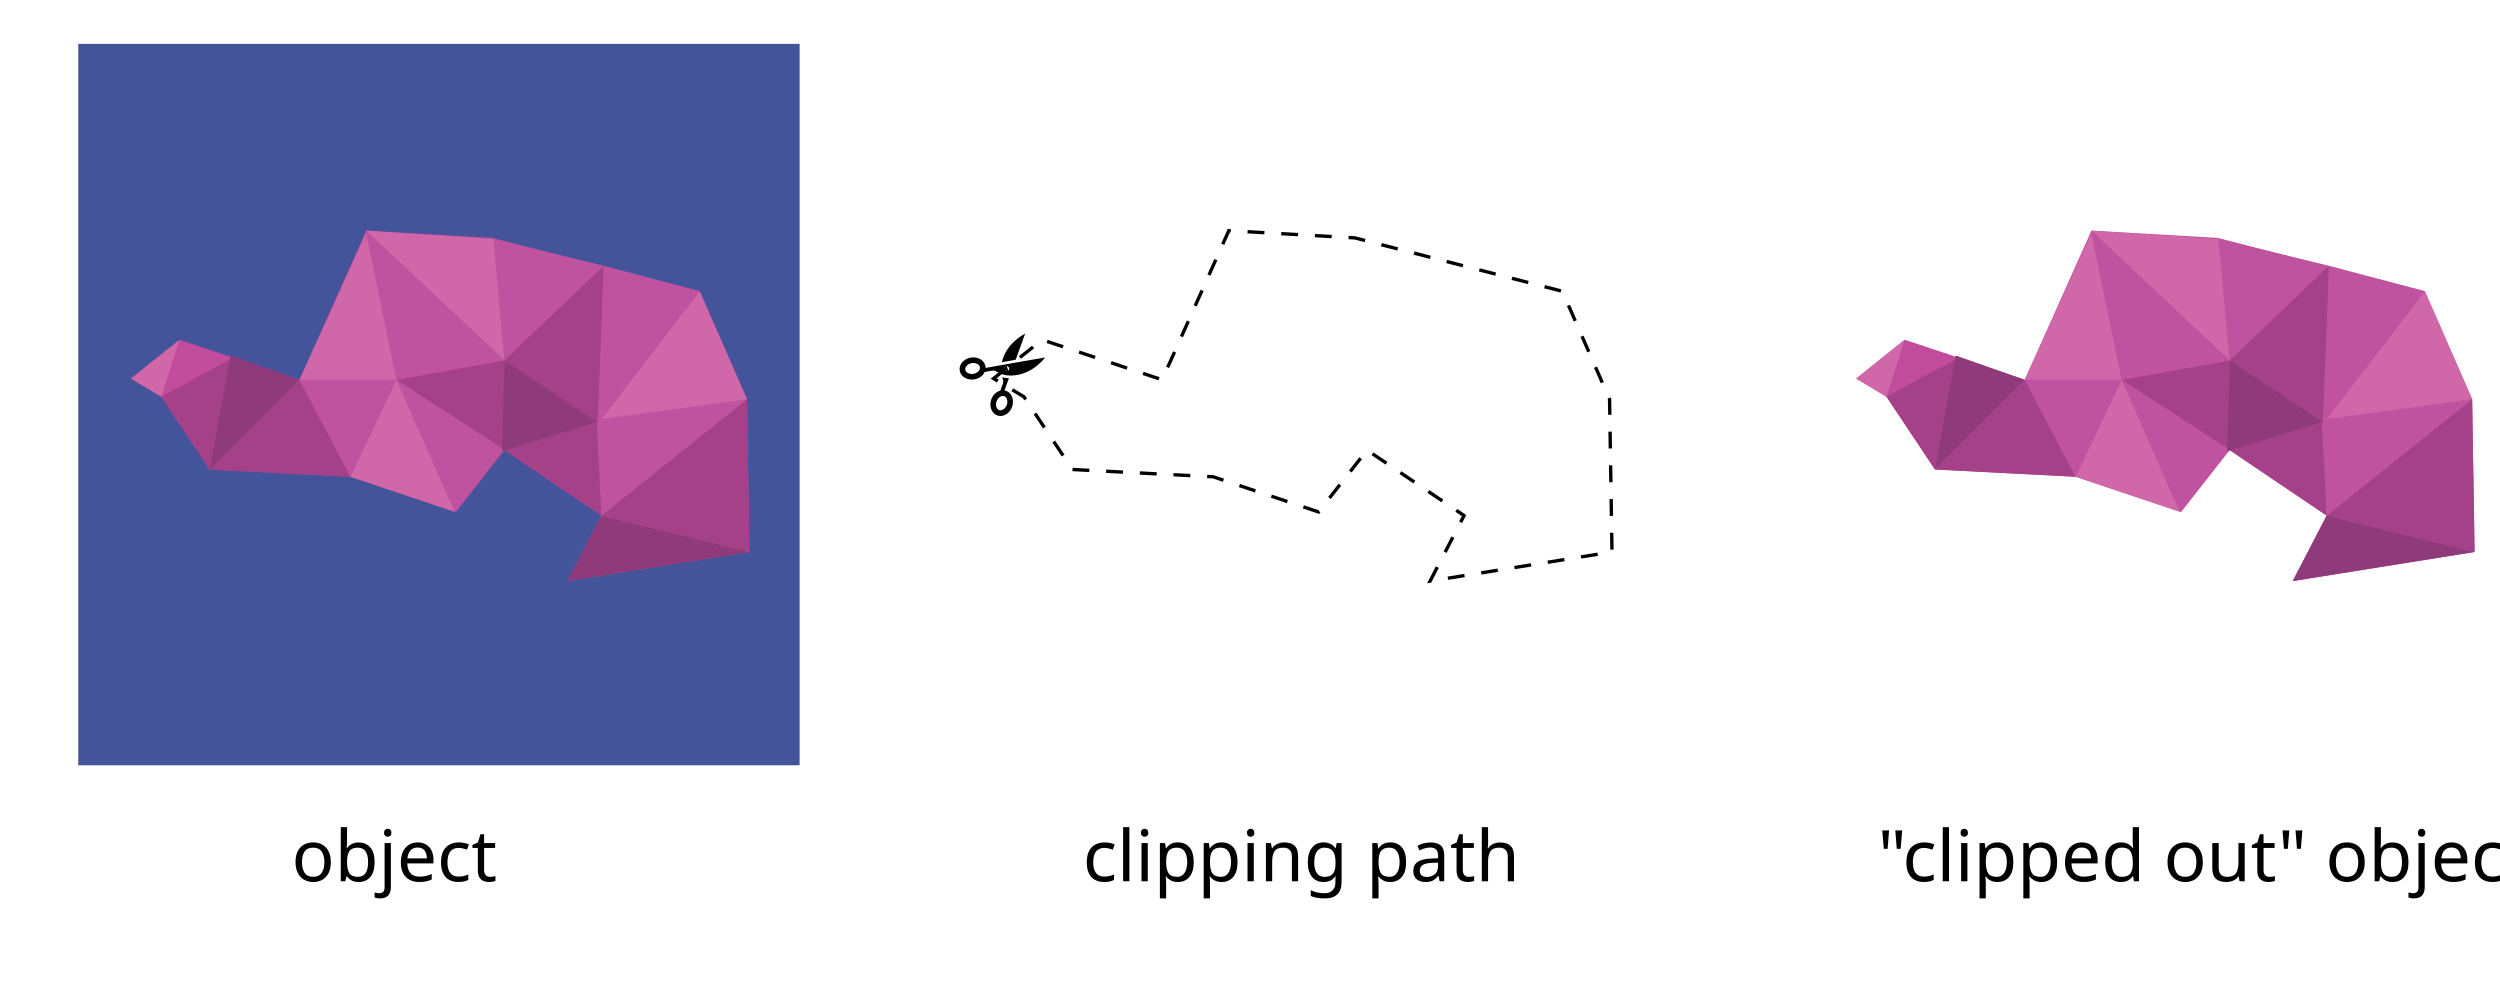
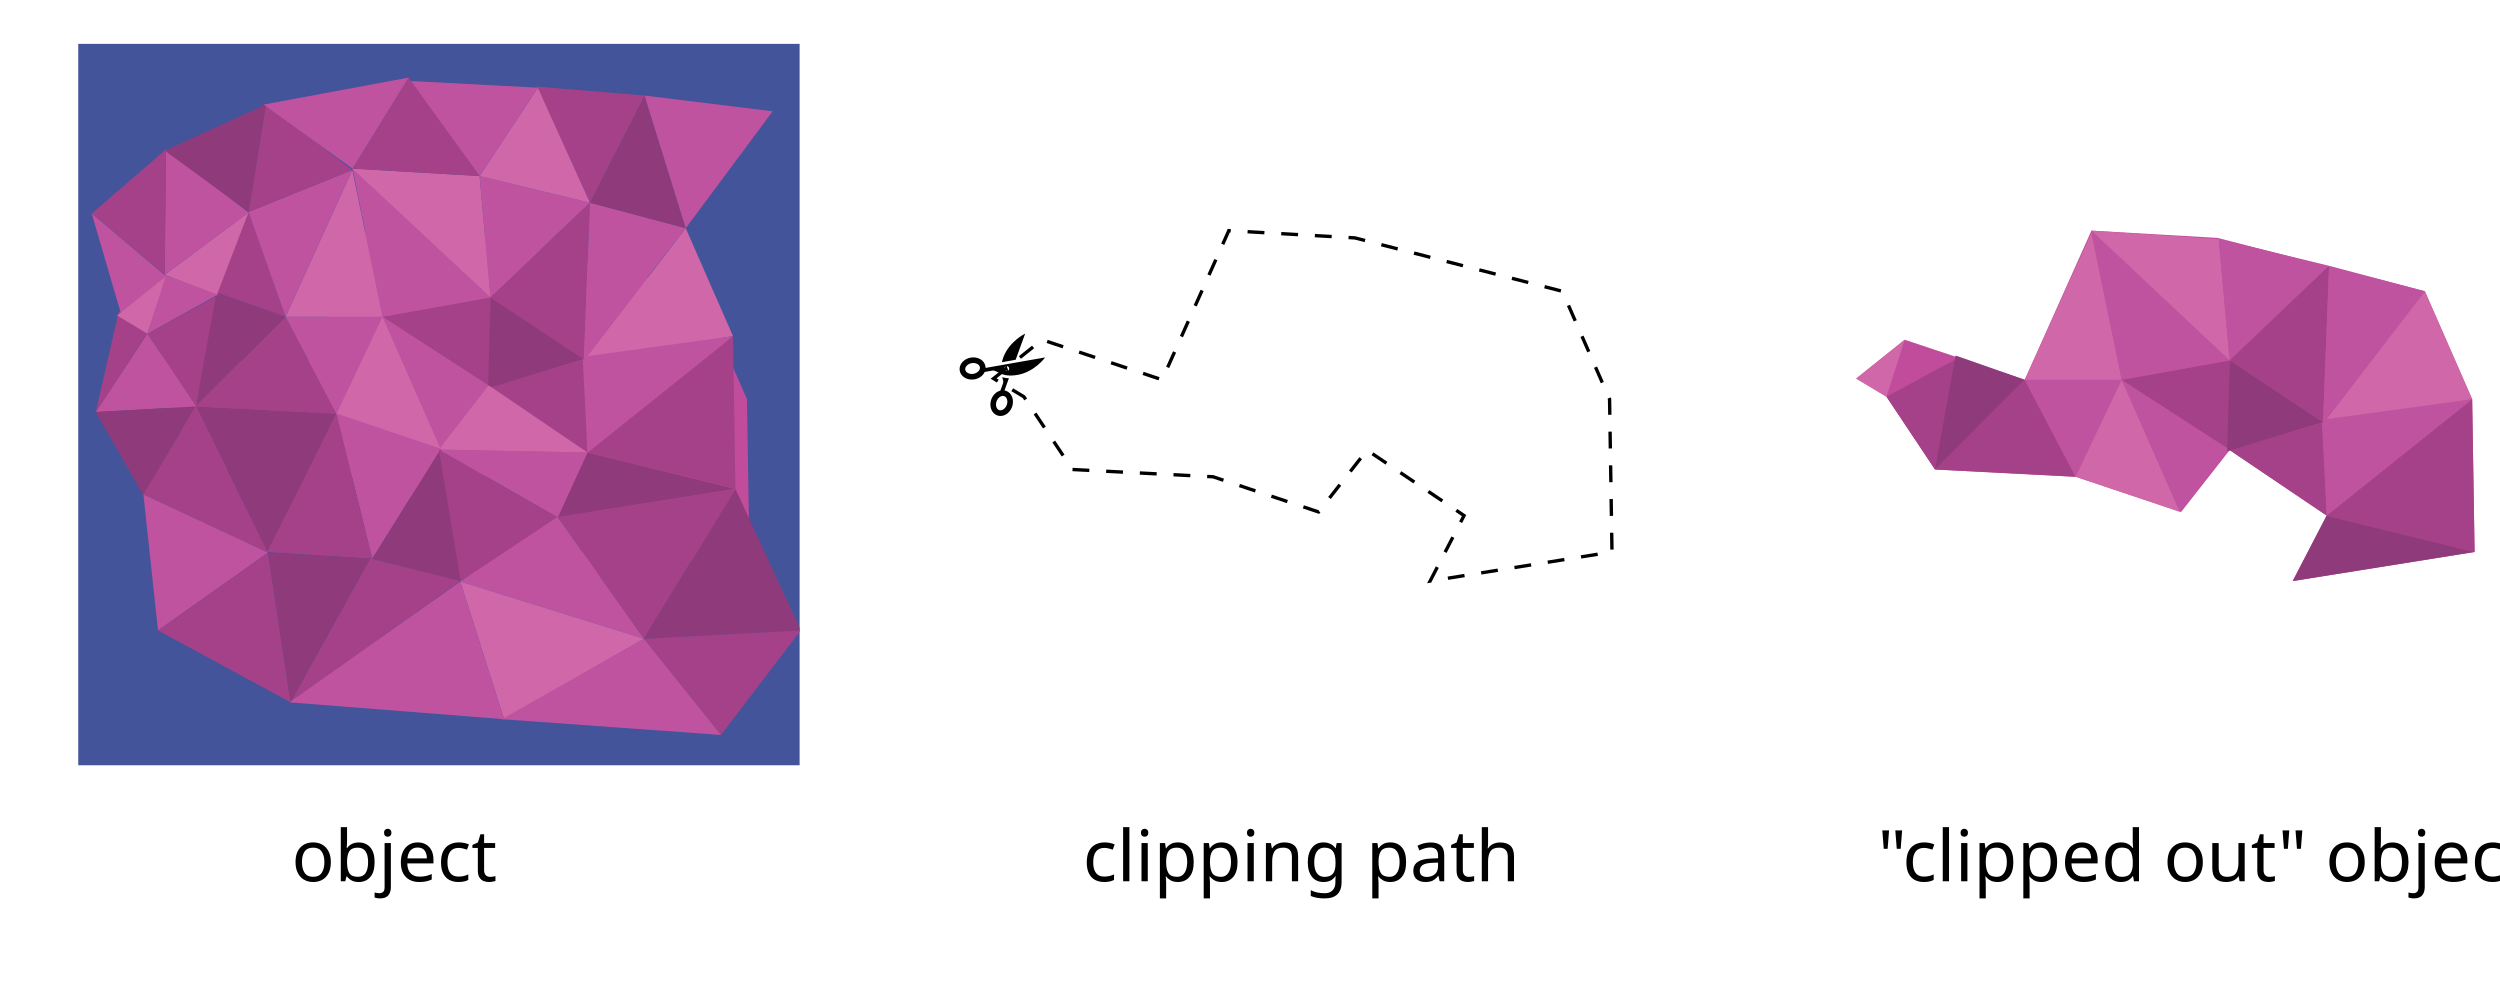
<svg xmlns="http://www.w3.org/2000/svg" xmlns:xlink="http://www.w3.org/1999/xlink" width="655px" height="260px">
  <style type="text/css">

	.text{font-family:'MyriadPro-Regular';font-size:14pt;}

</style>
  <defs>
    <polygon id="figure" fill="inherit" stroke="inherit" marker-end="inherit" points="15.647,99.281 30.036,87.77 65.647,99.64 85.432,55.396 122.842,57.554 184.353,73.381   198.381,105.396 199.101,150.719 145.144,159.353 155.216,139.928 126.439,120.504 112.05,138.849 80.755,128.417 39.029,126.259   24.64,104.676 " />
+     <g id="tri">
+       <polygon fill="#A44188" points="34.892,107.554 41.727,74.46 20.504,85.971" />
+       <polygon fill="#A44188" points="34.892,107.554 61.511,80.935 76.619,109.712" />
+       <polygon fill="#8F3A7B" points="34.892,107.554 61.511,80.935 41.007,73.741" />
+       <polygon fill="#8F3A7B" points="151.079,121.223 141.007,140.647 194.964,132.014" />
+       <polygon fill="#A44188" points="122.302,101.799 150.36,93.525 151.079,121.223" />
+       <polygon fill="#CF67A8" points="180.216,54.676 150.36,93.525 194.245,86.691" />
+       <polygon fill="#A44188" points="194.245,86.691 151.079,121.223 194.964,132.014" />
+       <polygon fill="#C0539F" points="194.245,86.691 151.079,121.223 149.64,92.806" />
+       <polygon fill="#C0539F" points="90.288,80.935 61.511,80.935 76.619,109.712" />
+       <polygon fill="#CF67A8" points="90.288,80.935 61.511,80.935 81.295,37.41" />
+       <polygon fill="#CF67A8" points="90.288,80.935 107.554,120.144 76.619,109.712" />
+       <polygon fill="#C0539F" points="90.288,80.935 107.554,120.144 121.942,101.439" />
+       <polygon fill="#A44188" points="90.288,80.935 122.302,75.18 121.942,101.439" />
+       <polygon fill="#C0539F" points="90.288,80.935 122.302,75.18 81.295,36.691" />
+       <polygon fill="#CF67A8" points="119.065,39.209 122.302,75.18 81.333,37" />
+       <polygon fill="#C0539F" points="119.065,39.209 122.302,75.18 151.799,47.122" />
+       <polygon fill="#A44188" points="150,93.525 122.302,75.18 151.799,47.122" />
+       <polygon fill="#8F3A7B" points="150,93.525 122.302,75.18 121.583,102.158" />
+       <polygon fill="#C0539F" points="150,93.525 180.216,54.676 151.799,47.122" />
+       <polygon fill="#CF67A8" points="121.748,101.288 107,120.353 151.079,121.223" />
+       <polygon fill="#C0539F" points="142.252,140.496 107,120.353 151.079,121.223" />
+       <polygon fill="#C0539F" points="25.705,68.554 41.532,74.309 20.504,85.971" />
+       <polygon fill="#8F3A7B" points="34.892,107.554 56.281,150.928 76.619,109.712" />
+       <polygon fill="#C0539F" points="34.892,107.554 5.201,109.201 20.504,85.971" />
+       <polygon fill="#A44188" points="12.036,79.345 5.201,109.201 20.504,85.971" />
+       <polygon fill="#C0539F" points="87.216,152.727 107.554,120.144 76.619,109.712" />
+       <polygon fill="#8F3A7B" points="87.216,152.727 107.554,120.144 113.5,159.5" />
+       <polygon fill="#A44188" points="142.252,140.496 107,120.353 113.475,159.561" />
+       <polygon fill="#A44188" points="50.525,49.489 61.511,80.935 41.007,73.741" />
+       <polygon fill="#C0539F" points="50.525,49.849 61.511,80.935 81.295,37.41" />
+       <polygon fill="#CF67A8" points="50.5,50 25.667,68.5 41.167,74.333" />
+       <polygon fill="#A44188" points="167.791,176.468 142.167,140.333 194.964,132.014" />
+       <polygon fill="#C0539F" points="167.791,176.468 142.167,140.333 113.333,159.5" />
+       <polygon fill="#CF67A8" points="167.791,176.468 126.333,200.333 113.333,159.5" />
+       <polygon fill="#A44188" points="87.216,152.727 56,150.75 76.619,109.712" />
+       <polygon fill="#8F3A7B" points="34.892,107.554 5.201,109.201 19.333,134" />
+       <polygon fill="#A44188" points="34.892,107.554 56.281,150.928 19.333,133.667" />
+       <polygon fill="#8F3A7B" points="167.791,176.468 214.333,174 194.964,132.014" />
+       <polygon fill="#A44188" points="167.791,176.468 214.333,174 190.667,205" />
+       <polygon fill="#C0539F" points="167.791,176.468 125.667,200.333 190.667,205" />
+       <polygon fill="#C0539F" points="23.667,174 56.281,150.928 19.333,133.667" />
+       <polygon fill="#A44188" points="23.667,174 56.281,150.928 63,195.333" />
+       <polygon fill="#8F3A7B" points="86.667,152.667 56.281,150.928 63,195.333" />
+       <polygon fill="#A44188" points="86.667,152.667 113.333,159.333 63,195.333" />
+       <polygon fill="#C0539F" points="62.667,195.333 126.333,200.333 113.333,159.5" />
+       <polygon fill="#8F3A7B" points="168,15.333 180.216,54.676 151.799,47.122" />
+       <polygon fill="#A44188" points="168,15.333 136,12.667 151.799,47.122" />
+       <polygon fill="#CF67A8" points="119.065,39.209 136.333,13 151.799,47.122" />
+       <polygon fill="#C0539F" points="119.065,39.209 136.333,13 98.333,11" />
+       <polygon fill="#C0539F" points="168,15.333 180.216,54.676 206,20" />
+       <polygon fill="#A44188" points="119.065,39.209 98,10 81.333,37" />
+       <polygon fill="#A44188" points="50.525,49.849 55.667,18 81.295,37.41" />
+       <polygon fill="#C0539F" points="50.5,50 25.667,68.5 26,31.333" />
+       <polygon fill="#8F3A7B" points="50.525,49.849 55.667,18 25.667,31.667" />
+       <polygon fill="#C0539F" points="55,18 98,10 81.333,37" />
+       <polygon fill="#A44188" points="4,50.333 25.667,68.5 26,31.333" />
+       <polygon fill="#C0539F" points="4,50.333 26.667,69.5 12.667,80" />
+       <polygon fill="#CF67A8" points="25.899,69.065 20.504,85.971 11.511,80.576" />
+     </g>
    <g id="triangles">
      <polygon fill="#CF67A8" points="30.036,87.77 24.64,104.676 15.647,99.281 " />
      <polygon fill="#A44188" points="39.029,126.259 45.863,93.165 24.64,104.676 " />
      <polygon fill="#A44188" points="39.029,126.259 65.647,99.64 80.755,128.417 " />
      <polygon fill="#8F3A7B" points="39.029,126.259 65.647,99.64 45.144,92.446 " />
      <polygon fill="#8F3A7B" points="155.216,139.928 145.144,159.353 199.101,150.719 " />
      <polygon fill="#A44188" points="126.439,120.504 154.496,112.23 155.216,139.928 " />
      <polygon fill="#CF67A8" points="184.353,73.381 154.496,112.23 198.381,105.396 " />
      <polygon fill="#A44188" points="198.381,105.396 155.216,139.928 199.101,150.719 " />
      <polygon fill="#C0539F" points="198.381,105.396 155.216,139.928 153.777,111.511 " />
      <polygon fill="#C0539F" points="94.424,99.64 65.647,99.64 80.755,128.417 " />
      <polygon fill="#CF67A8" points="94.424,99.64 65.647,99.64 85.432,56.115 " />
      <polygon fill="#CF67A8" points="94.424,99.64 111.691,138.849 80.755,128.417 " />
      <polygon fill="#C0539F" points="94.424,99.64 111.691,138.849 126.079,120.144 " />
      <polygon fill="#A44188" points="94.424,99.64 126.439,93.885 126.079,120.144 " />
      <polygon fill="#C0539F" points="94.424,99.64 126.439,93.885 85.432,55.396 " />
      <polygon fill="#CF67A8" points="123.201,57.914 126.439,93.885 85.432,55.396 " />
      <polygon fill="#C0539F" points="123.201,57.914 126.439,93.885 155.935,65.827 " />
      <polygon fill="#A44188" points="154.137,112.23 126.439,93.885 155.935,65.827 " />
      <polygon fill="#8F3A7B" points="154.137,112.23 126.439,93.885 125.719,120.863 " />
      <polygon fill="#C0539F" points="154.137,112.23 184.353,73.381 155.935,65.827 " />
    </g>
  </defs>
  <svg x="20.5" y="11.5" width="189" height="189" viewBox="0 0 214 214">
    <rect fill="#44549A" width="214" height="214" />
    <use xlink:href="#figure" fill="#C24C9C" />
-     <use xlink:href="#triangles" />
+     <use xlink:href="#tri" />
  </svg>
  <svg x="246.5" y="11.5" width="189" height="189" viewBox="0 0 214 214">
    <marker id="scissors" viewBox="0 0 30 30" refX="10.5" refY="15.5" markerWidth="25" markerHeight="25" orient="-40">
      <path d="M11.108,10.271c1.083-1.876,0.159-4.443-2.059-5.725C8.231,4.074,7.326,3.825,6.433,3.825c-1.461,0-2.721,0.673-3.373,1.801C2.515,6.57,2.452,7.703,2.884,8.814C3.287,9.85,4.081,10.751,5.12,11.35c0.817,0.473,1.722,0.723,2.616,0.723c0.673,0,1.301-0.149,1.849-0.414c0.669,0.387,1.566,0.904,2.4,1.386c1.583,0.914,0.561,3.861,5.919,6.955c5.357,3.094,11.496,1.535,11.496,1.535L10.75,10.767C10.882,10.611,11.005,10.449,11.108,10.271zM9.375,9.271c-0.506,0.878-2.033,1.055-3.255,0.347C5.474,9.245,4.986,8.702,4.749,8.09C4.541,7.555,4.556,7.035,4.792,6.626c0.293-0.509,0.892-0.801,1.64-0.801c0.543,0,1.102,0.157,1.616,0.454C9.291,6.996,9.898,8.366,9.375,9.271zM17.246,15.792c0,0.483-0.392,0.875-0.875,0.875c-0.037,0-0.068-0.017-0.104-0.021l0.667-1.511C17.121,15.296,17.246,15.526,17.246,15.792zM16.371,14.917c0.037,0,0.068,0.017,0.104,0.021l-0.666,1.51c-0.188-0.16-0.312-0.39-0.312-0.656C15.496,15.309,15.887,14.917,16.371,14.917zM29.4,10.467c0,0-6.139-1.559-11.496,1.535c-0.537,0.311-0.995,0.618-1.415,0.924l4.326,2.497L29.4,10.467zM13.171,17.097c-0.352,0.851-0.575,1.508-1.187,1.859c-0.833,0.481-1.73,0.999-2.399,1.386c-0.549-0.265-1.176-0.414-1.85-0.414c-0.894,0-1.798,0.249-2.616,0.721c-2.218,1.282-3.143,3.851-2.06,5.726c0.651,1.127,1.912,1.801,3.373,1.801c0.894,0,1.799-0.25,2.616-0.722c1.04-0.601,1.833-1.501,2.236-2.536c0.432-1.112,0.368-2.245-0.178-3.189c-0.103-0.178-0.226-0.34-0.356-0.494l3.982-2.3C14.044,18.295,13.546,17.676,13.171,17.097zM9.42,24.192c-0.238,0.612-0.725,1.155-1.371,1.528c-1.221,0.706-2.75,0.532-3.257-0.347C4.27,24.47,4.878,23.099,6.12,22.381c0.514-0.297,1.072-0.453,1.615-0.453c0.749,0,1.346,0.291,1.64,0.8C9.612,23.138,9.628,23.657,9.42,24.192z" />
    </marker>
    <use xlink:href="#figure" fill="none" stroke="black" stroke-dasharray="5 5" marker-start="url(#scissors)" />
  </svg>
  <svg x="472.5" y="11.5" width="189" height="189" viewBox="0 0 214 214">
    <use xlink:href="#figure" fill="#C24C9C" />
    <use xlink:href="#triangles" />
  </svg>
  <text x="76.397" y="230.901" class="text">object</text>
  <text x="283.704" y="230.901" class="text">clipping path</text>
  <text x="491.95" y="230.901" class="text">"clipped out" object</text>
</svg>
